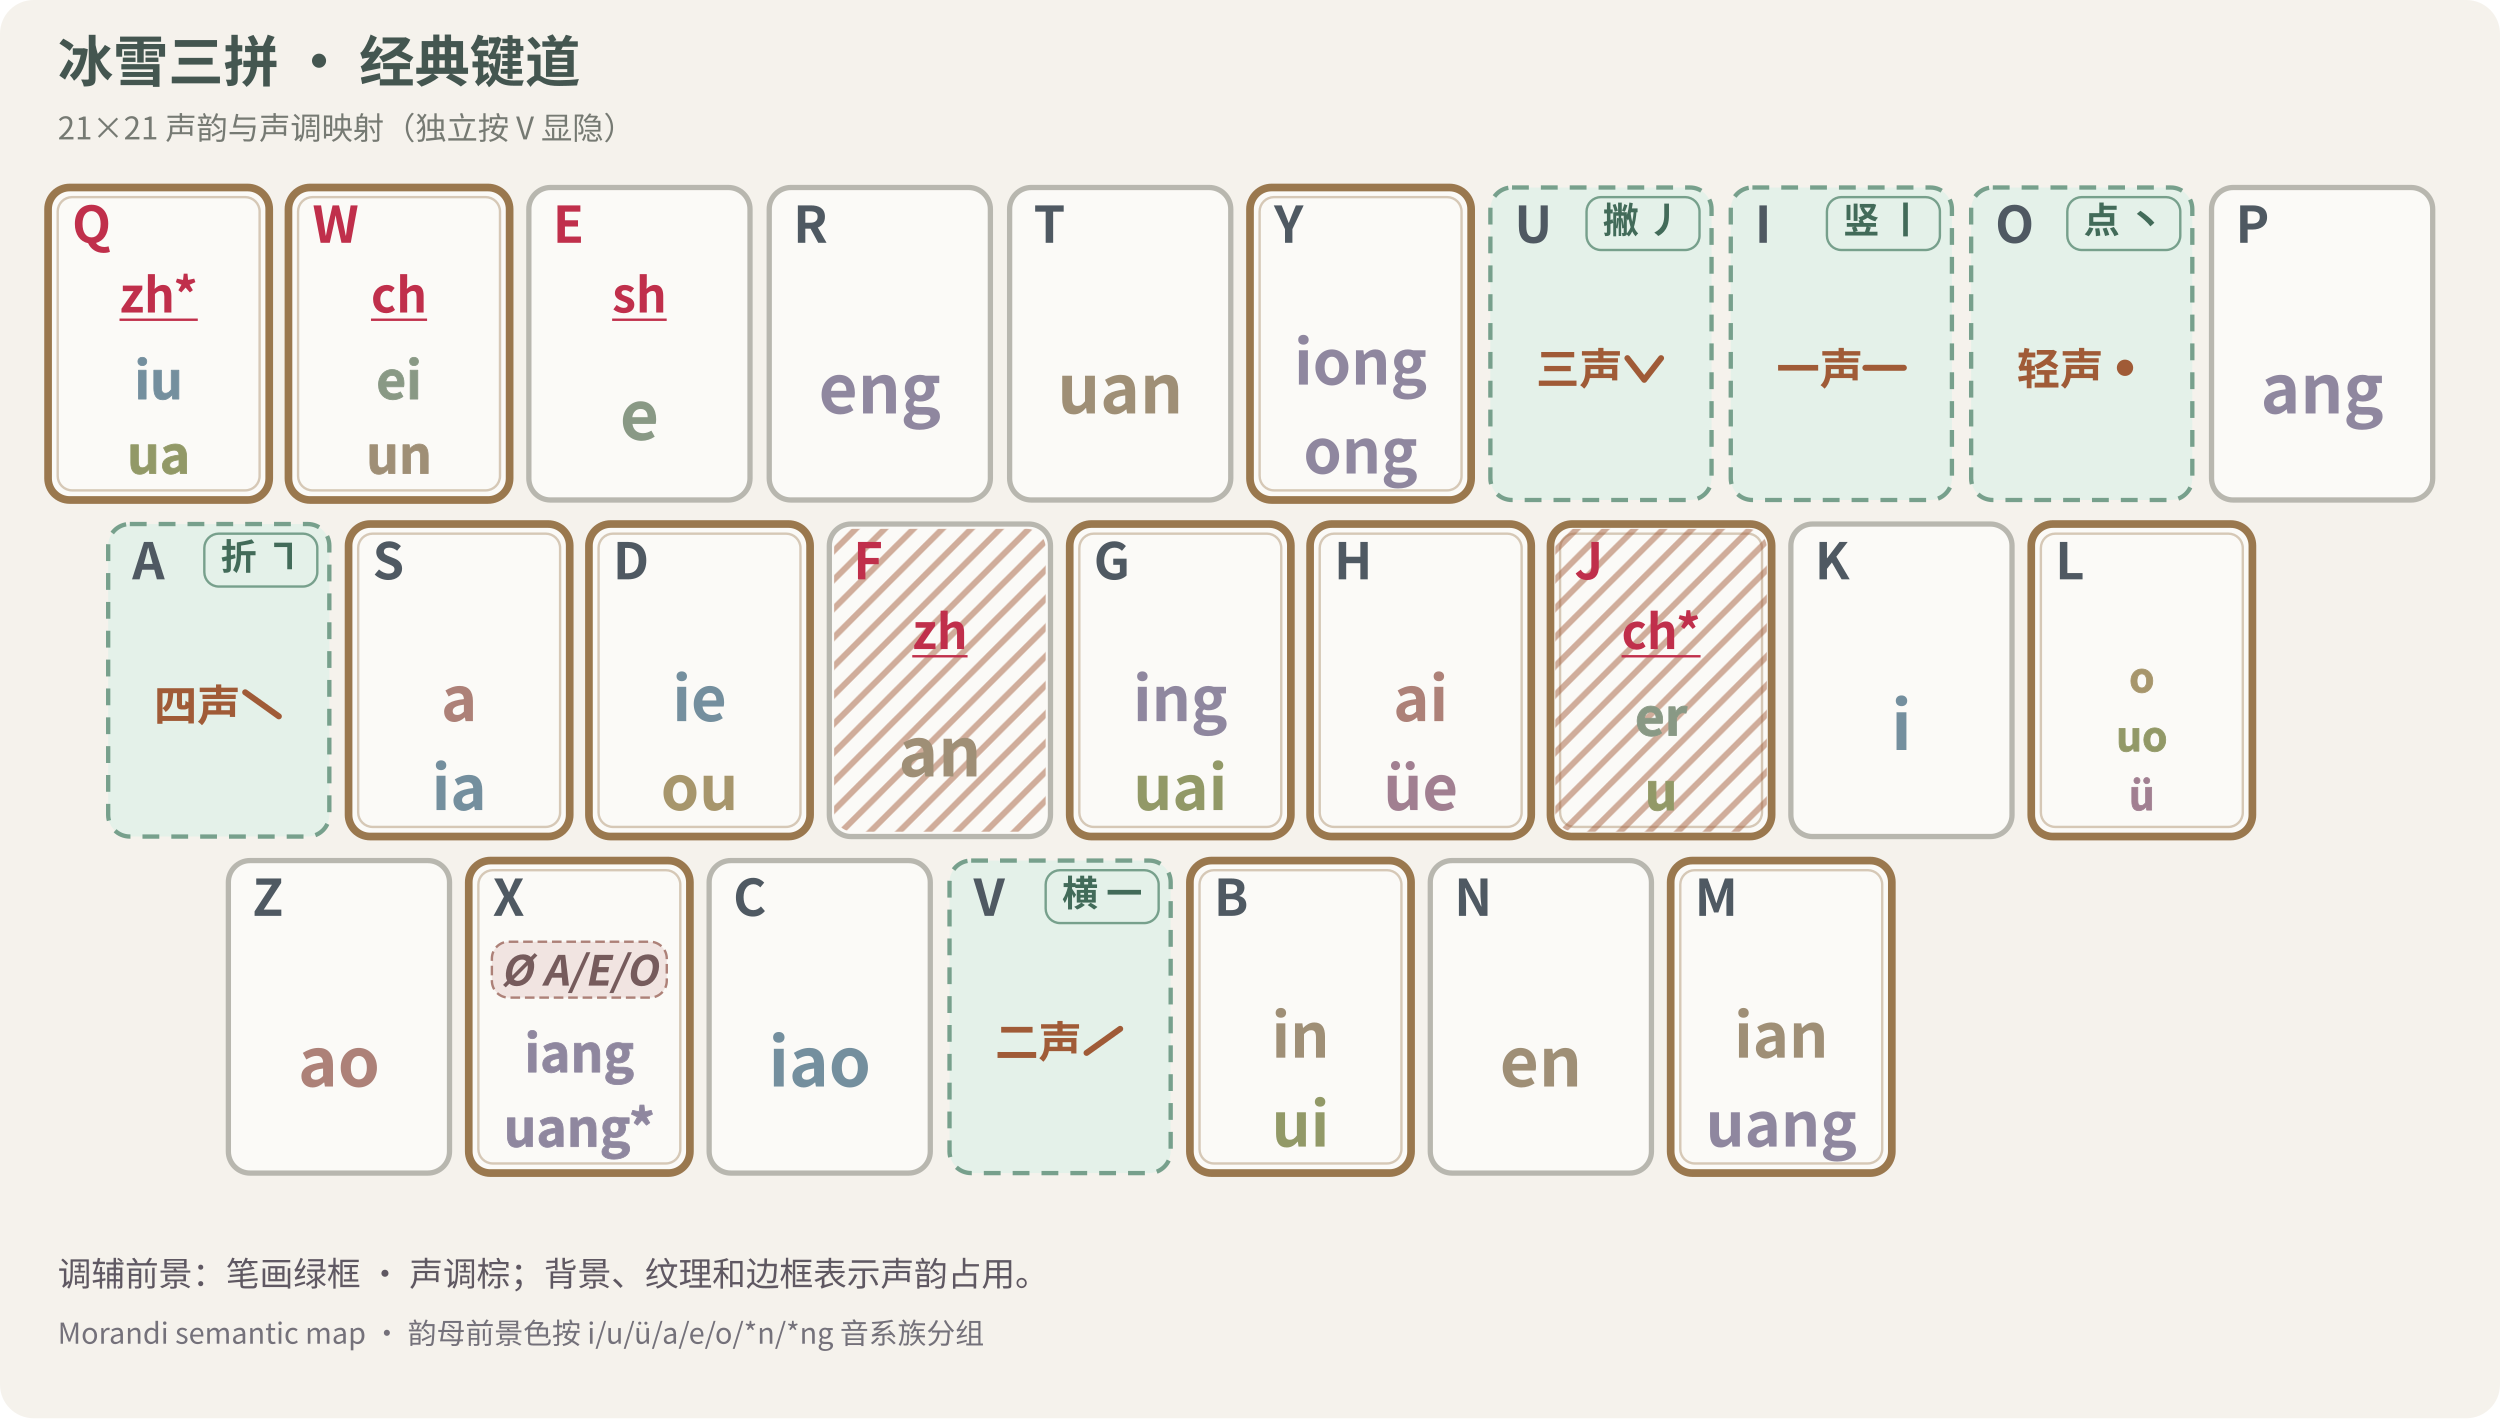
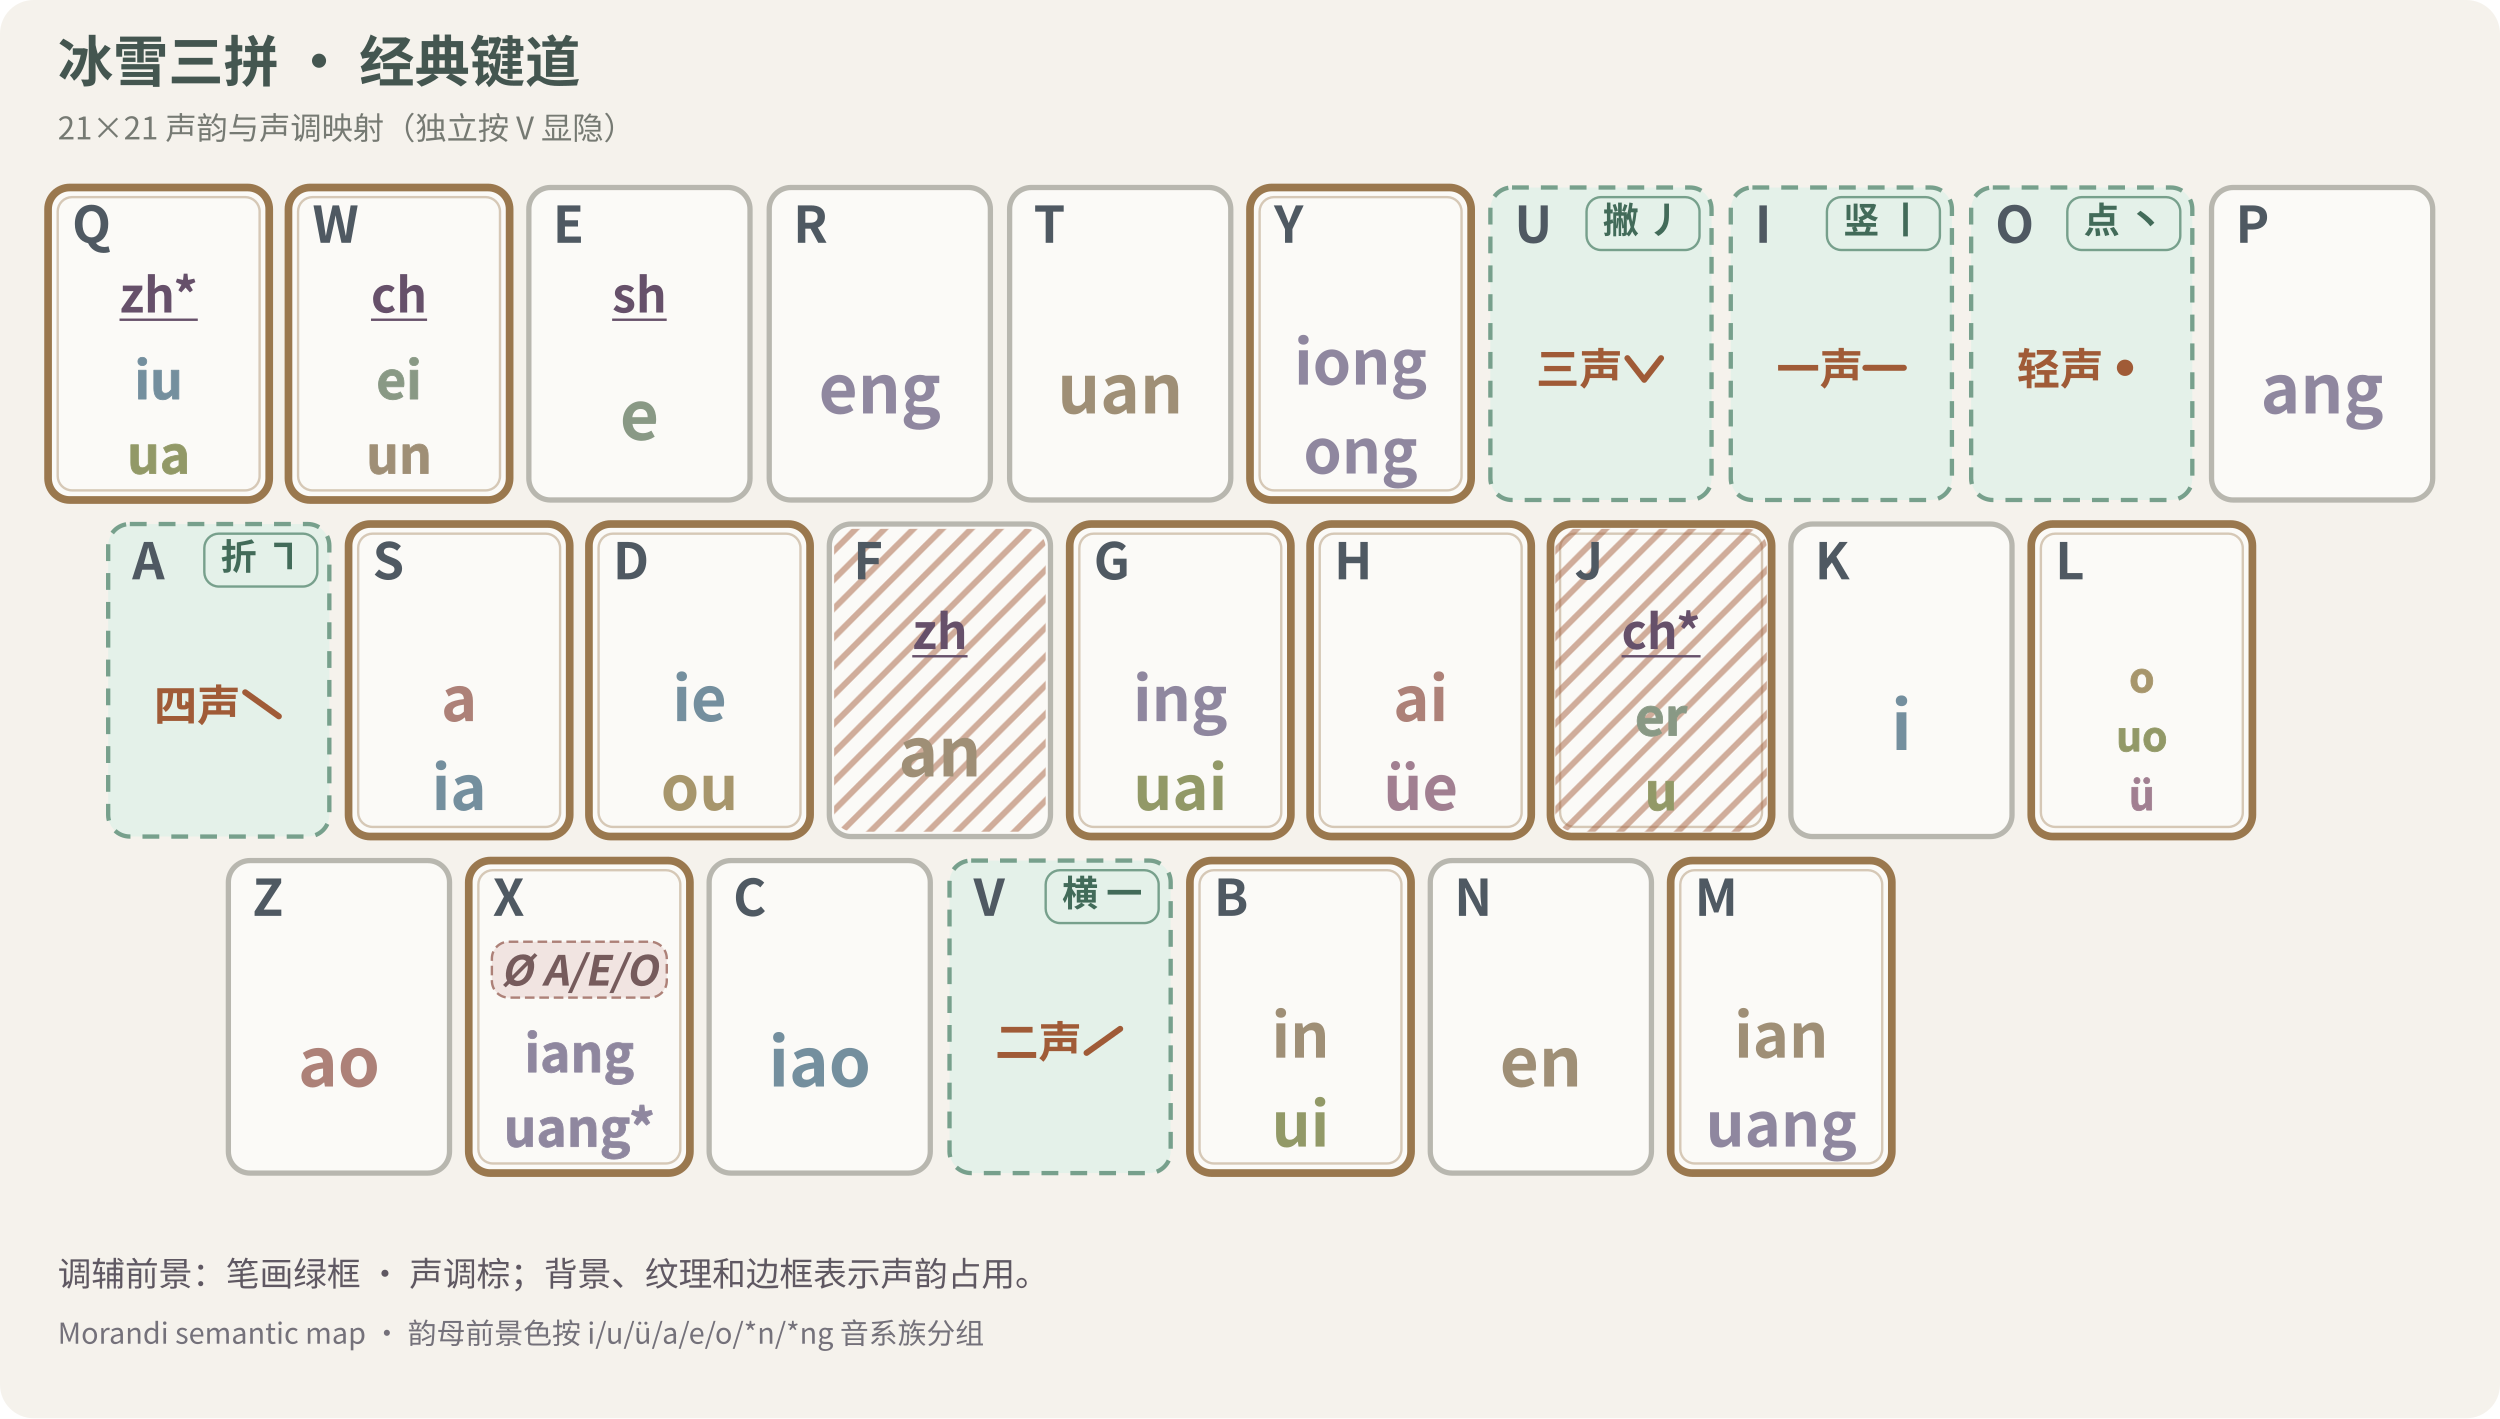
<svg xmlns="http://www.w3.org/2000/svg" class="keysvg nf4-keysvg" viewBox="0 0 1040 590" role="img" aria-labelledby="title desc">
  <defs>
    <pattern id="nf4-both" width="12" height="12" patternUnits="userSpaceOnUse">
      <rect width="12" height="12" fill="#fbfaf7" />
    </pattern>
    <pattern id="nf4-ionly" width="9" height="9" patternUnits="userSpaceOnUse">
      <rect width="9" height="9" fill="#e3eef4" />
      <path d="M2 0V9M7 0V9" stroke="#7399ad" stroke-opacity=".18" />
    </pattern>
    <pattern id="nf4-ronly" width="10" height="10" patternUnits="userSpaceOnUse">
      <rect width="10" height="10" fill="#f6ebd6" />
      <circle cx="3" cy="3" r="1.15" fill="#b39253" fill-opacity=".3" />
    </pattern>
    <pattern id="nf4-none" width="10" height="10" patternUnits="userSpaceOnUse">
      <rect width="10" height="10" fill="#eeece8" />
      <path d="M0 10L10 0" stroke="#aaa6a4" stroke-opacity=".14" />
    </pattern>
    <pattern id="nf4-multi" width="9" height="9" patternUnits="userSpaceOnUse">
      <rect width="9" height="9" fill="#f8efe2" />
      <path d="M-2 2L2-2M0 9L9 0M7 11L11 7" stroke="#9a784e" stroke-width="1.6" stroke-opacity=".27" />
    </pattern>
    <pattern id="nf4-anchor" width="12" height="12" patternUnits="userSpaceOnUse">
      <path d="M-3 3L3-3M0 12L12 0M9 15L15 9" stroke="#a05b37" stroke-width="2.5" stroke-opacity=".48" />
    </pattern>
  </defs>
  <rect width="1040" height="590" rx="14" fill="#f5f2ec" />
  <text x="24" y="34" font-family="Microsoft YaHei UI, Noto Sans CJK SC, sans-serif" font-size="23" fill="#445650" text-anchor="start" font-weight="760">冰雪三拼 · 经典键道</text>
  <text x="24" y="58" font-family="Microsoft YaHei UI, Noto Sans CJK SC, sans-serif" font-size="13" fill="#767a73" text-anchor="start" font-weight="500">21×21 声韵与声调映射（独立按 V 显隐）</text>
  <g data-key="Q" data-role="sound" data-multi="true">
    <clipPath id="snow_sanpin_classic-clip-0-0">
      <rect x="23" y="81" width="86" height="124" rx="7" />
    </clipPath>
    <rect x="20" y="78" width="92" height="130" rx="9" fill="#fbfaf7" stroke="#9a784e" stroke-width="3.2" />
    <rect x="24" y="82" width="84" height="122" rx="6" fill="none" stroke="#9a784e" stroke-opacity=".38" />
    <g clip-path="url(#snow_sanpin_classic-clip-0-0)">
-       <text x="30" y="101" font-family="Microsoft YaHei UI, Noto Sans CJK SC, sans-serif" font-size="21" fill="#c02f4b" text-anchor="start" font-weight="800" data-key-label="true">Q</text>
-       <text x="66" y="130" text-anchor="middle" font-family="Microsoft YaHei UI, Noto Sans CJK SC, sans-serif" font-size="20" font-weight="700" text-decoration="underline" fill="#c02f4b">zh*</text>
+       <text x="30" y="101" font-family="Microsoft YaHei UI, Noto Sans CJK SC, sans-serif" font-size="21" fill="#4f5962" text-anchor="start" font-weight="800" data-key-label="true">Q</text>
+       <text x="66" y="130" text-anchor="middle" font-family="Microsoft YaHei UI, Noto Sans CJK SC, sans-serif" font-size="20" font-weight="700" text-decoration="underline" fill="#66506a">zh*</text>
      <text x="66" y="166" font-family="Microsoft YaHei UI, Noto Sans CJK SC, sans-serif" font-size="21.39" fill="#748f9e" text-anchor="middle" font-weight="800" data-final="iu" paint-order="stroke" stroke="#748f9e" stroke-width="0.35" stroke-linejoin="round">iu</text>
      <text x="66" y="197" font-family="Microsoft YaHei UI, Noto Sans CJK SC, sans-serif" font-size="21.39" fill="#929967" text-anchor="middle" font-weight="800" data-final="ua" paint-order="stroke" stroke="#929967" stroke-width="0.35" stroke-linejoin="round">ua</text>
    </g>
  </g>
  <g data-key="W" data-role="sound" data-multi="true">
    <clipPath id="snow_sanpin_classic-clip-0-1">
      <rect x="123" y="81" width="86" height="124" rx="7" />
    </clipPath>
    <rect x="120" y="78" width="92" height="130" rx="9" fill="#fbfaf7" stroke="#9a784e" stroke-width="3.2" />
    <rect x="124" y="82" width="84" height="122" rx="6" fill="none" stroke="#9a784e" stroke-opacity=".38" />
    <g clip-path="url(#snow_sanpin_classic-clip-0-1)">
-       <text x="130" y="101" font-family="Microsoft YaHei UI, Noto Sans CJK SC, sans-serif" font-size="21" fill="#c02f4b" text-anchor="start" font-weight="800" data-key-label="true">W</text>
-       <text x="166" y="130" text-anchor="middle" font-family="Microsoft YaHei UI, Noto Sans CJK SC, sans-serif" font-size="20" font-weight="700" text-decoration="underline" fill="#c02f4b">ch</text>
+       <text x="130" y="101" font-family="Microsoft YaHei UI, Noto Sans CJK SC, sans-serif" font-size="21" fill="#4f5962" text-anchor="start" font-weight="800" data-key-label="true">W</text>
+       <text x="166" y="130" text-anchor="middle" font-family="Microsoft YaHei UI, Noto Sans CJK SC, sans-serif" font-size="20" font-weight="700" text-decoration="underline" fill="#66506a">ch</text>
      <text x="166" y="166" font-family="Microsoft YaHei UI, Noto Sans CJK SC, sans-serif" font-size="21.39" fill="#899985" text-anchor="middle" font-weight="800" data-final="ei" paint-order="stroke" stroke="#899985" stroke-width="0.35" stroke-linejoin="round">ei</text>
      <text x="166" y="197" font-family="Microsoft YaHei UI, Noto Sans CJK SC, sans-serif" font-size="21.39" fill="#9f8f76" text-anchor="middle" font-weight="800" data-final="un" paint-order="stroke" stroke="#9f8f76" stroke-width="0.35" stroke-linejoin="round">un</text>
    </g>
  </g>
  <g data-key="E" data-role="sound">
    <clipPath id="snow_sanpin_classic-clip-0-2">
      <rect x="223" y="81" width="86" height="124" rx="7" />
    </clipPath>
    <rect x="220" y="78" width="92" height="130" rx="9" fill="#fbfaf7" stroke="#b8b7af" stroke-width="2.2" />
    <g clip-path="url(#snow_sanpin_classic-clip-0-2)">
-       <text x="230" y="101" font-family="Microsoft YaHei UI, Noto Sans CJK SC, sans-serif" font-size="21" fill="#c02f4b" text-anchor="start" font-weight="800" data-key-label="true">E</text>
-       <text x="266" y="130" text-anchor="middle" font-family="Microsoft YaHei UI, Noto Sans CJK SC, sans-serif" font-size="20" font-weight="700" text-decoration="underline" fill="#c02f4b">sh</text>
+       <text x="230" y="101" font-family="Microsoft YaHei UI, Noto Sans CJK SC, sans-serif" font-size="21" fill="#4f5962" text-anchor="start" font-weight="800" data-key-label="true">E</text>
+       <text x="266" y="130" text-anchor="middle" font-family="Microsoft YaHei UI, Noto Sans CJK SC, sans-serif" font-size="20" font-weight="700" text-decoration="underline" fill="#66506a">sh</text>
      <text x="266" y="183" font-family="Microsoft YaHei UI, Noto Sans CJK SC, sans-serif" font-size="28" fill="#899985" text-anchor="middle" font-weight="600" data-final="e">e</text>
    </g>
  </g>
  <g data-key="R" data-role="sound">
    <clipPath id="snow_sanpin_classic-clip-0-3">
      <rect x="323" y="81" width="86" height="124" rx="7" />
    </clipPath>
    <rect x="320" y="78" width="92" height="130" rx="9" fill="#fbfaf7" stroke="#b8b7af" stroke-width="2.2" />
    <g clip-path="url(#snow_sanpin_classic-clip-0-3)">
      <text x="330" y="101" font-family="Microsoft YaHei UI, Noto Sans CJK SC, sans-serif" font-size="21" fill="#4f5962" text-anchor="start" font-weight="800" data-key-label="true">R</text>
      <text x="366" y="172" font-family="Microsoft YaHei UI, Noto Sans CJK SC, sans-serif" font-size="28" fill="#8f879f" text-anchor="middle" font-weight="600" data-final="eng">eng</text>
    </g>
  </g>
  <g data-key="T" data-role="sound">
    <clipPath id="snow_sanpin_classic-clip-0-4">
      <rect x="423" y="81" width="86" height="124" rx="7" />
    </clipPath>
    <rect x="420" y="78" width="92" height="130" rx="9" fill="#fbfaf7" stroke="#b8b7af" stroke-width="2.2" />
    <g clip-path="url(#snow_sanpin_classic-clip-0-4)">
      <text x="430" y="101" font-family="Microsoft YaHei UI, Noto Sans CJK SC, sans-serif" font-size="21" fill="#4f5962" text-anchor="start" font-weight="800" data-key-label="true">T</text>
      <text x="466" y="172" font-family="Microsoft YaHei UI, Noto Sans CJK SC, sans-serif" font-size="28" fill="#9f8f76" text-anchor="middle" font-weight="600" data-final="uan">uan</text>
    </g>
  </g>
  <g data-key="Y" data-role="sound" data-multi="true">
    <clipPath id="snow_sanpin_classic-clip-0-5">
      <rect x="523" y="81" width="86" height="124" rx="7" />
    </clipPath>
    <rect x="520" y="78" width="92" height="130" rx="9" fill="#fbfaf7" stroke="#9a784e" stroke-width="3.2" />
    <rect x="524" y="82" width="84" height="122" rx="6" fill="none" stroke="#9a784e" stroke-opacity=".38" />
    <g clip-path="url(#snow_sanpin_classic-clip-0-5)">
      <text x="530" y="101" font-family="Microsoft YaHei UI, Noto Sans CJK SC, sans-serif" font-size="21" fill="#4f5962" text-anchor="start" font-weight="800" data-key-label="true">Y</text>
      <text x="566" y="160" font-family="Microsoft YaHei UI, Noto Sans CJK SC, sans-serif" font-size="25.53" fill="#8f879f" text-anchor="middle" font-weight="600" data-final="iong">iong</text>
      <text x="566" y="197" font-family="Microsoft YaHei UI, Noto Sans CJK SC, sans-serif" font-size="25.53" fill="#8f879f" text-anchor="middle" font-weight="600" data-final="ong">ong</text>
    </g>
  </g>
  <g data-key="U" data-role="auxiliary-only">
    <clipPath id="snow_sanpin_classic-clip-0-6">
      <rect x="623" y="81" width="86" height="124" rx="7" />
    </clipPath>
    <rect x="620" y="78" width="92" height="130" rx="9" fill="#e4f1e9" stroke="#77a08c" stroke-width="1.8" stroke-dasharray="7 5" />
    <g clip-path="url(#snow_sanpin_classic-clip-0-6)">
      <text x="630" y="101" font-family="Microsoft YaHei UI, Noto Sans CJK SC, sans-serif" font-size="21" fill="#4f5962" text-anchor="start" font-weight="800" data-key-label="true">U</text>
      <g data-aux-badge="stroke">
        <rect x="660" y="82" width="47" height="22" rx="6" fill="#e4f1e9" stroke="#77a08c" />
        <text x="683.5" y="97" font-family="Microsoft YaHei UI, Noto Sans CJK SC, sans-serif" font-size="15" fill="#426b59" text-anchor="middle" font-weight="750" data-aux-kind="stroke">撇 丿</text>
      </g>
      <text x="657" y="160" font-family="LXGW WenKai GB, LXGW WenKai, Kaiti SC, STKaiti, KaiTi, AR PL KaitiM GB, serif" font-size="18" fill="#a05b37" text-anchor="middle" font-weight="800" data-aux-kind="tone">三声</text>
      <g transform="translate(684 153)" data-aux-mark="tone" data-tone-mark="ˇ" data-mark-x="684" data-mark-y="153" data-mark-size="18" fill="none" stroke="#a05b37" stroke-width="2.5" stroke-linecap="round" stroke-linejoin="round">
        <path d="M-7-4L0 5L7-4" />
      </g>
    </g>
  </g>
  <g data-key="I" data-role="auxiliary-only">
    <clipPath id="snow_sanpin_classic-clip-0-7">
      <rect x="723" y="81" width="86" height="124" rx="7" />
    </clipPath>
    <rect x="720" y="78" width="92" height="130" rx="9" fill="#e4f1e9" stroke="#77a08c" stroke-width="1.8" stroke-dasharray="7 5" />
    <g clip-path="url(#snow_sanpin_classic-clip-0-7)">
      <text x="730" y="101" font-family="Microsoft YaHei UI, Noto Sans CJK SC, sans-serif" font-size="21" fill="#4f5962" text-anchor="start" font-weight="800" data-key-label="true">I</text>
      <g data-aux-badge="stroke">
        <rect x="760" y="82" width="47" height="22" rx="6" fill="#e4f1e9" stroke="#77a08c" />
        <text x="783.5" y="97" font-family="Microsoft YaHei UI, Noto Sans CJK SC, sans-serif" font-size="15" fill="#426b59" text-anchor="middle" font-weight="750" data-aux-kind="stroke">竖 丨</text>
      </g>
      <text x="757" y="160" font-family="LXGW WenKai GB, LXGW WenKai, Kaiti SC, STKaiti, KaiTi, AR PL KaitiM GB, serif" font-size="18" fill="#a05b37" text-anchor="middle" font-weight="800" data-aux-kind="tone">一声</text>
      <g transform="translate(784 153)" data-aux-mark="tone" data-tone-mark="ˉ" data-mark-x="784" data-mark-y="153" data-mark-size="18" fill="none" stroke="#a05b37" stroke-width="2.5" stroke-linecap="round" stroke-linejoin="round">
        <path d="M-8 0H8" />
      </g>
    </g>
  </g>
  <g data-key="O" data-role="auxiliary-only">
    <clipPath id="snow_sanpin_classic-clip-0-8">
      <rect x="823" y="81" width="86" height="124" rx="7" />
    </clipPath>
    <rect x="820" y="78" width="92" height="130" rx="9" fill="#e4f1e9" stroke="#77a08c" stroke-width="1.8" stroke-dasharray="7 5" />
    <g clip-path="url(#snow_sanpin_classic-clip-0-8)">
      <text x="830" y="101" font-family="Microsoft YaHei UI, Noto Sans CJK SC, sans-serif" font-size="21" fill="#4f5962" text-anchor="start" font-weight="800" data-key-label="true">O</text>
      <g data-aux-badge="stroke">
        <rect x="860" y="82" width="47" height="22" rx="6" fill="#e4f1e9" stroke="#77a08c" />
        <text x="883.5" y="97" font-family="Microsoft YaHei UI, Noto Sans CJK SC, sans-serif" font-size="15" fill="#426b59" text-anchor="middle" font-weight="750" data-aux-kind="stroke">点 丶</text>
      </g>
      <text x="857" y="160" font-family="LXGW WenKai GB, LXGW WenKai, Kaiti SC, STKaiti, KaiTi, AR PL KaitiM GB, serif" font-size="18" fill="#a05b37" text-anchor="middle" font-weight="800" data-aux-kind="tone">轻声</text>
      <g transform="translate(884 153)" data-aux-mark="tone" data-tone-mark="·" data-mark-x="884" data-mark-y="153" data-mark-size="18" fill="none" stroke="#a05b37" stroke-width="2.5" stroke-linecap="round" stroke-linejoin="round">
        <circle cx="0" cy="0" r="3.4" fill="#a05b37" stroke="none" />
      </g>
    </g>
  </g>
  <g data-key="P" data-role="sound">
    <clipPath id="snow_sanpin_classic-clip-0-9">
      <rect x="923" y="81" width="86" height="124" rx="7" />
    </clipPath>
    <rect x="920" y="78" width="92" height="130" rx="9" fill="#fbfaf7" stroke="#b8b7af" stroke-width="2.2" />
    <g clip-path="url(#snow_sanpin_classic-clip-0-9)">
      <text x="930" y="101" font-family="Microsoft YaHei UI, Noto Sans CJK SC, sans-serif" font-size="21" fill="#4f5962" text-anchor="start" font-weight="800" data-key-label="true">P</text>
      <text x="966" y="172" font-family="Microsoft YaHei UI, Noto Sans CJK SC, sans-serif" font-size="28" fill="#8f879f" text-anchor="middle" font-weight="600" data-final="ang">ang</text>
    </g>
  </g>
  <g data-key="A" data-role="auxiliary-only">
    <clipPath id="snow_sanpin_classic-clip-1-0">
      <rect x="48" y="221" width="86" height="124" rx="7" />
    </clipPath>
    <rect x="45" y="218" width="92" height="130" rx="9" fill="#e4f1e9" stroke="#77a08c" stroke-width="1.8" stroke-dasharray="7 5" />
    <g clip-path="url(#snow_sanpin_classic-clip-1-0)">
      <text x="55" y="241" font-family="Microsoft YaHei UI, Noto Sans CJK SC, sans-serif" font-size="21" fill="#4f5962" text-anchor="start" font-weight="800" data-key-label="true">A</text>
      <g data-aux-badge="stroke">
        <rect x="85" y="222" width="47" height="22" rx="6" fill="#e4f1e9" stroke="#77a08c" />
        <text x="108.5" y="237" font-family="Microsoft YaHei UI, Noto Sans CJK SC, sans-serif" font-size="15" fill="#426b59" text-anchor="middle" font-weight="750" data-aux-kind="stroke">折 ㇕</text>
      </g>
      <text x="82" y="300" font-family="LXGW WenKai GB, LXGW WenKai, Kaiti SC, STKaiti, KaiTi, AR PL KaitiM GB, serif" font-size="18" fill="#a05b37" text-anchor="middle" font-weight="800" data-aux-kind="tone">四声</text>
      <g transform="translate(109 293)" data-aux-mark="tone" data-tone-mark="ˋ" data-mark-x="109" data-mark-y="293" data-mark-size="18" fill="none" stroke="#a05b37" stroke-width="2.5" stroke-linecap="round" stroke-linejoin="round">
        <path d="M-7-5L7 5" />
      </g>
    </g>
  </g>
  <g data-key="S" data-role="sound" data-multi="true">
    <clipPath id="snow_sanpin_classic-clip-1-1">
      <rect x="148" y="221" width="86" height="124" rx="7" />
    </clipPath>
    <rect x="145" y="218" width="92" height="130" rx="9" fill="#fbfaf7" stroke="#9a784e" stroke-width="3.2" />
    <rect x="149" y="222" width="84" height="122" rx="6" fill="none" stroke="#9a784e" stroke-opacity=".38" />
    <g clip-path="url(#snow_sanpin_classic-clip-1-1)">
      <text x="155" y="241" font-family="Microsoft YaHei UI, Noto Sans CJK SC, sans-serif" font-size="21" fill="#4f5962" text-anchor="start" font-weight="800" data-key-label="true">S</text>
      <text x="191" y="300" font-family="Microsoft YaHei UI, Noto Sans CJK SC, sans-serif" font-size="25.53" fill="#ad8178" text-anchor="middle" font-weight="600" data-final="a">a</text>
      <text x="191" y="337" font-family="Microsoft YaHei UI, Noto Sans CJK SC, sans-serif" font-size="25.53" fill="#748f9e" text-anchor="middle" font-weight="600" data-final="ia">ia</text>
    </g>
  </g>
  <g data-key="D" data-role="sound" data-multi="true">
    <clipPath id="snow_sanpin_classic-clip-1-2">
      <rect x="248" y="221" width="86" height="124" rx="7" />
    </clipPath>
    <rect x="245" y="218" width="92" height="130" rx="9" fill="#fbfaf7" stroke="#9a784e" stroke-width="3.2" />
    <rect x="249" y="222" width="84" height="122" rx="6" fill="none" stroke="#9a784e" stroke-opacity=".38" />
    <g clip-path="url(#snow_sanpin_classic-clip-1-2)">
      <text x="255" y="241" font-family="Microsoft YaHei UI, Noto Sans CJK SC, sans-serif" font-size="21" fill="#4f5962" text-anchor="start" font-weight="800" data-key-label="true">D</text>
      <text x="291" y="300" font-family="Microsoft YaHei UI, Noto Sans CJK SC, sans-serif" font-size="25.53" fill="#748f9e" text-anchor="middle" font-weight="600" data-final="ie">ie</text>
      <text x="291" y="337" font-family="Microsoft YaHei UI, Noto Sans CJK SC, sans-serif" font-size="25.53" fill="#a7966c" text-anchor="middle" font-weight="600" data-final="ou">ou</text>
    </g>
  </g>
  <g data-key="F" data-role="sound">
    <clipPath id="snow_sanpin_classic-clip-1-3">
      <rect x="348" y="221" width="86" height="124" rx="7" />
    </clipPath>
    <rect x="345" y="218" width="92" height="130" rx="9" fill="#fbfaf7" stroke="#b8b7af" stroke-width="2.2" />
    <rect x="347" y="220" width="88" height="126" rx="8" fill="url(#nf4-anchor)" pointer-events="none" />
    <g clip-path="url(#snow_sanpin_classic-clip-1-3)">
-       <text x="355" y="241" font-family="Microsoft YaHei UI, Noto Sans CJK SC, sans-serif" font-size="21" fill="#c02f4b" text-anchor="start" font-weight="800" data-key-label="true">F</text>
-       <text x="391" y="270" text-anchor="middle" font-family="Microsoft YaHei UI, Noto Sans CJK SC, sans-serif" font-size="20" font-weight="700" text-decoration="underline" fill="#c02f4b">zh</text>
+       <text x="355" y="241" font-family="Microsoft YaHei UI, Noto Sans CJK SC, sans-serif" font-size="21" fill="#4f5962" text-anchor="start" font-weight="800" data-key-label="true">F</text>
+       <text x="391" y="270" text-anchor="middle" font-family="Microsoft YaHei UI, Noto Sans CJK SC, sans-serif" font-size="20" font-weight="700" text-decoration="underline" fill="#66506a">zh</text>
      <text x="391" y="323" font-family="Microsoft YaHei UI, Noto Sans CJK SC, sans-serif" font-size="28" fill="#9f8f76" text-anchor="middle" font-weight="600" data-final="an">an</text>
    </g>
  </g>
  <g data-key="G" data-role="sound" data-multi="true">
    <clipPath id="snow_sanpin_classic-clip-1-4">
      <rect x="448" y="221" width="86" height="124" rx="7" />
    </clipPath>
    <rect x="445" y="218" width="92" height="130" rx="9" fill="#fbfaf7" stroke="#9a784e" stroke-width="3.2" />
    <rect x="449" y="222" width="84" height="122" rx="6" fill="none" stroke="#9a784e" stroke-opacity=".38" />
    <g clip-path="url(#snow_sanpin_classic-clip-1-4)">
      <text x="455" y="241" font-family="Microsoft YaHei UI, Noto Sans CJK SC, sans-serif" font-size="21" fill="#4f5962" text-anchor="start" font-weight="800" data-key-label="true">G</text>
      <text x="491" y="300" font-family="Microsoft YaHei UI, Noto Sans CJK SC, sans-serif" font-size="25.53" fill="#8f879f" text-anchor="middle" font-weight="600" data-final="ing">ing</text>
      <text x="491" y="337" font-family="Microsoft YaHei UI, Noto Sans CJK SC, sans-serif" font-size="25.53" fill="#929967" text-anchor="middle" font-weight="600" data-final="uai">uai</text>
    </g>
  </g>
  <g data-key="H" data-role="sound" data-multi="true">
    <clipPath id="snow_sanpin_classic-clip-1-5">
      <rect x="548" y="221" width="86" height="124" rx="7" />
    </clipPath>
    <rect x="545" y="218" width="92" height="130" rx="9" fill="#fbfaf7" stroke="#9a784e" stroke-width="3.2" />
    <rect x="549" y="222" width="84" height="122" rx="6" fill="none" stroke="#9a784e" stroke-opacity=".38" />
    <g clip-path="url(#snow_sanpin_classic-clip-1-5)">
      <text x="555" y="241" font-family="Microsoft YaHei UI, Noto Sans CJK SC, sans-serif" font-size="21" fill="#4f5962" text-anchor="start" font-weight="800" data-key-label="true">H</text>
      <text x="591" y="300" font-family="Microsoft YaHei UI, Noto Sans CJK SC, sans-serif" font-size="25.53" fill="#ad8178" text-anchor="middle" font-weight="600" data-final="ai">ai</text>
      <text x="591" y="337" font-family="Microsoft YaHei UI, Noto Sans CJK SC, sans-serif" font-size="25.53" fill="#a17f91" text-anchor="middle" font-weight="600" data-final="ve">üe</text>
    </g>
  </g>
  <g data-key="J" data-role="sound" data-multi="true">
    <clipPath id="snow_sanpin_classic-clip-1-6">
      <rect x="648" y="221" width="86" height="124" rx="7" />
    </clipPath>
    <rect x="645" y="218" width="92" height="130" rx="9" fill="#fbfaf7" stroke="#9a784e" stroke-width="3.2" />
    <rect x="649" y="222" width="84" height="122" rx="6" fill="none" stroke="#9a784e" stroke-opacity=".38" />
    <rect x="647" y="220" width="88" height="126" rx="8" fill="url(#nf4-anchor)" pointer-events="none" />
    <g clip-path="url(#snow_sanpin_classic-clip-1-6)">
-       <text x="655" y="241" font-family="Microsoft YaHei UI, Noto Sans CJK SC, sans-serif" font-size="21" fill="#c02f4b" text-anchor="start" font-weight="800" data-key-label="true">J</text>
-       <text x="691" y="270" text-anchor="middle" font-family="Microsoft YaHei UI, Noto Sans CJK SC, sans-serif" font-size="20" font-weight="700" text-decoration="underline" fill="#c02f4b">ch*</text>
+       <text x="655" y="241" font-family="Microsoft YaHei UI, Noto Sans CJK SC, sans-serif" font-size="21" fill="#4f5962" text-anchor="start" font-weight="800" data-key-label="true">J</text>
+       <text x="691" y="270" text-anchor="middle" font-family="Microsoft YaHei UI, Noto Sans CJK SC, sans-serif" font-size="20" font-weight="700" text-decoration="underline" fill="#66506a">ch*</text>
      <text x="691" y="306" font-family="Microsoft YaHei UI, Noto Sans CJK SC, sans-serif" font-size="21.39" fill="#899985" text-anchor="middle" font-weight="800" data-final="er" paint-order="stroke" stroke="#899985" stroke-width="0.35" stroke-linejoin="round">er</text>
      <text x="691" y="337" font-family="Microsoft YaHei UI, Noto Sans CJK SC, sans-serif" font-size="21.39" fill="#929967" text-anchor="middle" font-weight="800" data-final="u" paint-order="stroke" stroke="#929967" stroke-width="0.35" stroke-linejoin="round">u</text>
    </g>
  </g>
  <g data-key="K" data-role="sound">
    <clipPath id="snow_sanpin_classic-clip-1-7">
      <rect x="748" y="221" width="86" height="124" rx="7" />
    </clipPath>
    <rect x="745" y="218" width="92" height="130" rx="9" fill="#fbfaf7" stroke="#b8b7af" stroke-width="2.2" />
    <g clip-path="url(#snow_sanpin_classic-clip-1-7)">
      <text x="755" y="241" font-family="Microsoft YaHei UI, Noto Sans CJK SC, sans-serif" font-size="21" fill="#4f5962" text-anchor="start" font-weight="800" data-key-label="true">K</text>
      <text x="791" y="312" font-family="Microsoft YaHei UI, Noto Sans CJK SC, sans-serif" font-size="28" fill="#748f9e" text-anchor="middle" font-weight="600" data-final="i">i</text>
    </g>
  </g>
  <g data-key="L" data-role="sound" data-multi="true">
    <clipPath id="snow_sanpin_classic-clip-1-8">
      <rect x="848" y="221" width="86" height="124" rx="7" />
    </clipPath>
    <rect x="845" y="218" width="92" height="130" rx="9" fill="#fbfaf7" stroke="#9a784e" stroke-width="3.2" />
    <rect x="849" y="222" width="84" height="122" rx="6" fill="none" stroke="#9a784e" stroke-opacity=".38" />
    <g clip-path="url(#snow_sanpin_classic-clip-1-8)">
      <text x="855" y="241" font-family="Microsoft YaHei UI, Noto Sans CJK SC, sans-serif" font-size="21" fill="#4f5962" text-anchor="start" font-weight="800" data-key-label="true">L</text>
      <text x="891" y="288" font-family="Microsoft YaHei UI, Noto Sans CJK SC, sans-serif" font-size="16.905" fill="#a7966c" text-anchor="middle" font-weight="800" data-final="o" paint-order="stroke" stroke="#a7966c" stroke-width="0.35" stroke-linejoin="round">o</text>
      <text x="891" y="312.5" font-family="Microsoft YaHei UI, Noto Sans CJK SC, sans-serif" font-size="16.905" fill="#929967" text-anchor="middle" font-weight="800" data-final="uo" paint-order="stroke" stroke="#929967" stroke-width="0.35" stroke-linejoin="round">uo</text>
      <text x="891" y="337" font-family="Microsoft YaHei UI, Noto Sans CJK SC, sans-serif" font-size="16.905" fill="#a17f91" text-anchor="middle" font-weight="800" data-final="v" paint-order="stroke" stroke="#a17f91" stroke-width="0.35" stroke-linejoin="round">ü</text>
    </g>
  </g>
  <g data-key="Z" data-role="sound">
    <clipPath id="snow_sanpin_classic-clip-2-0">
      <rect x="98" y="361" width="86" height="124" rx="7" />
    </clipPath>
    <rect x="95" y="358" width="92" height="130" rx="9" fill="#fbfaf7" stroke="#b8b7af" stroke-width="2.2" />
    <g clip-path="url(#snow_sanpin_classic-clip-2-0)">
      <text x="105" y="381" font-family="Microsoft YaHei UI, Noto Sans CJK SC, sans-serif" font-size="21" fill="#4f5962" text-anchor="start" font-weight="800" data-key-label="true">Z</text>
      <text x="141" y="452" font-family="Microsoft YaHei UI, Noto Sans CJK SC, sans-serif" font-size="28" fill="#ad8178" text-anchor="middle" font-weight="600" data-final="ao">ao</text>
    </g>
  </g>
  <g data-key="X" data-role="sound" data-multi="true">
    <clipPath id="snow_sanpin_classic-clip-2-1">
      <rect x="198" y="361" width="86" height="124" rx="7" />
    </clipPath>
    <rect x="195" y="358" width="92" height="130" rx="9" fill="#fbfaf7" stroke="#9a784e" stroke-width="3.2" />
    <rect x="199" y="362" width="84" height="122" rx="6" fill="none" stroke="#9a784e" stroke-opacity=".38" />
    <g clip-path="url(#snow_sanpin_classic-clip-2-1)">
      <text x="205" y="381" font-family="Microsoft YaHei UI, Noto Sans CJK SC, sans-serif" font-size="21" fill="#4f5962" text-anchor="start" font-weight="800" data-key-label="true">X</text>
      <rect x="204.621" y="391.759" width="72.759" height="23.241" rx="7" fill="#f1e4e1" stroke="#ad8178" stroke-dasharray="4 2" />
      <text x="241" y="410" text-anchor="middle" font-family="Microsoft YaHei UI, Noto Sans CJK SC, sans-serif" font-size="17.241" font-weight="700" font-style="italic" fill="#765b5c">Ø A/E/O</text>
      <text x="241" y="446" font-family="Microsoft YaHei UI, Noto Sans CJK SC, sans-serif" font-size="21.39" fill="#8f879f" text-anchor="middle" font-weight="800" data-final="iang" paint-order="stroke" stroke="#8f879f" stroke-width="0.35" stroke-linejoin="round">iang</text>
      <text x="241" y="477" font-family="Microsoft YaHei UI, Noto Sans CJK SC, sans-serif" font-size="21.39" fill="#8f879f" text-anchor="middle" font-weight="800" data-final="uang*" paint-order="stroke" stroke="#8f879f" stroke-width="0.35" stroke-linejoin="round">uang*</text>
    </g>
  </g>
  <g data-key="C" data-role="sound">
    <clipPath id="snow_sanpin_classic-clip-2-2">
      <rect x="298" y="361" width="86" height="124" rx="7" />
    </clipPath>
    <rect x="295" y="358" width="92" height="130" rx="9" fill="#fbfaf7" stroke="#b8b7af" stroke-width="2.2" />
    <g clip-path="url(#snow_sanpin_classic-clip-2-2)">
      <text x="305" y="381" font-family="Microsoft YaHei UI, Noto Sans CJK SC, sans-serif" font-size="21" fill="#4f5962" text-anchor="start" font-weight="800" data-key-label="true">C</text>
      <text x="341" y="452" font-family="Microsoft YaHei UI, Noto Sans CJK SC, sans-serif" font-size="28" fill="#748f9e" text-anchor="middle" font-weight="600" data-final="iao">iao</text>
    </g>
  </g>
  <g data-key="V" data-role="auxiliary-only">
    <clipPath id="snow_sanpin_classic-clip-2-3">
      <rect x="398" y="361" width="86" height="124" rx="7" />
    </clipPath>
    <rect x="395" y="358" width="92" height="130" rx="9" fill="#e4f1e9" stroke="#77a08c" stroke-width="1.8" stroke-dasharray="7 5" />
    <g clip-path="url(#snow_sanpin_classic-clip-2-3)">
      <text x="405" y="381" font-family="Microsoft YaHei UI, Noto Sans CJK SC, sans-serif" font-size="21" fill="#4f5962" text-anchor="start" font-weight="800" data-key-label="true">V</text>
      <g data-aux-badge="stroke">
        <rect x="435" y="362" width="47" height="22" rx="6" fill="#e4f1e9" stroke="#77a08c" />
        <text x="458.5" y="377" font-family="Microsoft YaHei UI, Noto Sans CJK SC, sans-serif" font-size="15" fill="#426b59" text-anchor="middle" font-weight="750" data-aux-kind="stroke">横 一</text>
      </g>
      <text x="432" y="440" font-family="LXGW WenKai GB, LXGW WenKai, Kaiti SC, STKaiti, KaiTi, AR PL KaitiM GB, serif" font-size="18" fill="#a05b37" text-anchor="middle" font-weight="800" data-aux-kind="tone">二声</text>
      <g transform="translate(459 433)" data-aux-mark="tone" data-tone-mark="ˊ" data-mark-x="459" data-mark-y="433" data-mark-size="18" fill="none" stroke="#a05b37" stroke-width="2.5" stroke-linecap="round" stroke-linejoin="round">
        <path d="M-7 5L7-5" />
      </g>
    </g>
  </g>
  <g data-key="B" data-role="sound" data-multi="true">
    <clipPath id="snow_sanpin_classic-clip-2-4">
      <rect x="498" y="361" width="86" height="124" rx="7" />
    </clipPath>
    <rect x="495" y="358" width="92" height="130" rx="9" fill="#fbfaf7" stroke="#9a784e" stroke-width="3.2" />
    <rect x="499" y="362" width="84" height="122" rx="6" fill="none" stroke="#9a784e" stroke-opacity=".38" />
    <g clip-path="url(#snow_sanpin_classic-clip-2-4)">
      <text x="505" y="381" font-family="Microsoft YaHei UI, Noto Sans CJK SC, sans-serif" font-size="21" fill="#4f5962" text-anchor="start" font-weight="800" data-key-label="true">B</text>
      <text x="541" y="440" font-family="Microsoft YaHei UI, Noto Sans CJK SC, sans-serif" font-size="25.53" fill="#9f8f76" text-anchor="middle" font-weight="600" data-final="in">in</text>
      <text x="541" y="477" font-family="Microsoft YaHei UI, Noto Sans CJK SC, sans-serif" font-size="25.53" fill="#929967" text-anchor="middle" font-weight="600" data-final="ui">ui</text>
    </g>
  </g>
  <g data-key="N" data-role="sound">
    <clipPath id="snow_sanpin_classic-clip-2-5">
      <rect x="598" y="361" width="86" height="124" rx="7" />
    </clipPath>
    <rect x="595" y="358" width="92" height="130" rx="9" fill="#fbfaf7" stroke="#b8b7af" stroke-width="2.2" />
    <g clip-path="url(#snow_sanpin_classic-clip-2-5)">
      <text x="605" y="381" font-family="Microsoft YaHei UI, Noto Sans CJK SC, sans-serif" font-size="21" fill="#4f5962" text-anchor="start" font-weight="800" data-key-label="true">N</text>
      <text x="641" y="452" font-family="Microsoft YaHei UI, Noto Sans CJK SC, sans-serif" font-size="28" fill="#9f8f76" text-anchor="middle" font-weight="600" data-final="en">en</text>
    </g>
  </g>
  <g data-key="M" data-role="sound" data-multi="true">
    <clipPath id="snow_sanpin_classic-clip-2-6">
      <rect x="698" y="361" width="86" height="124" rx="7" />
    </clipPath>
    <rect x="695" y="358" width="92" height="130" rx="9" fill="#fbfaf7" stroke="#9a784e" stroke-width="3.2" />
    <rect x="699" y="362" width="84" height="122" rx="6" fill="none" stroke="#9a784e" stroke-opacity=".38" />
    <g clip-path="url(#snow_sanpin_classic-clip-2-6)">
      <text x="705" y="381" font-family="Microsoft YaHei UI, Noto Sans CJK SC, sans-serif" font-size="21" fill="#4f5962" text-anchor="start" font-weight="800" data-key-label="true">M</text>
      <text x="741" y="440" font-family="Microsoft YaHei UI, Noto Sans CJK SC, sans-serif" font-size="25.53" fill="#9f8f76" text-anchor="middle" font-weight="600" data-final="ian">ian</text>
      <text x="741" y="477" font-family="Microsoft YaHei UI, Noto Sans CJK SC, sans-serif" font-size="25.53" fill="#8f879f" text-anchor="middle" font-weight="600" data-final="uang">uang</text>
    </g>
  </g>
  <text x="24" y="535" font-family="Microsoft YaHei UI, Noto Sans CJK SC, sans-serif" font-size="14" fill="#5f5862" text-anchor="start" font-weight="500">调辅前景：笔画绿框 · 声调棕；背景、纹理和边框表示声韵占用。</text>
  <text x="24" y="559" font-family="Microsoft YaHei UI, Noto Sans CJK SC, sans-serif" font-size="12" fill="#74717a" text-anchor="start" font-weight="500">Morandi semantic map · 韵母前景色按 i/u/ü/a/e/o/*n/*ng 音系族分组</text>
</svg>
